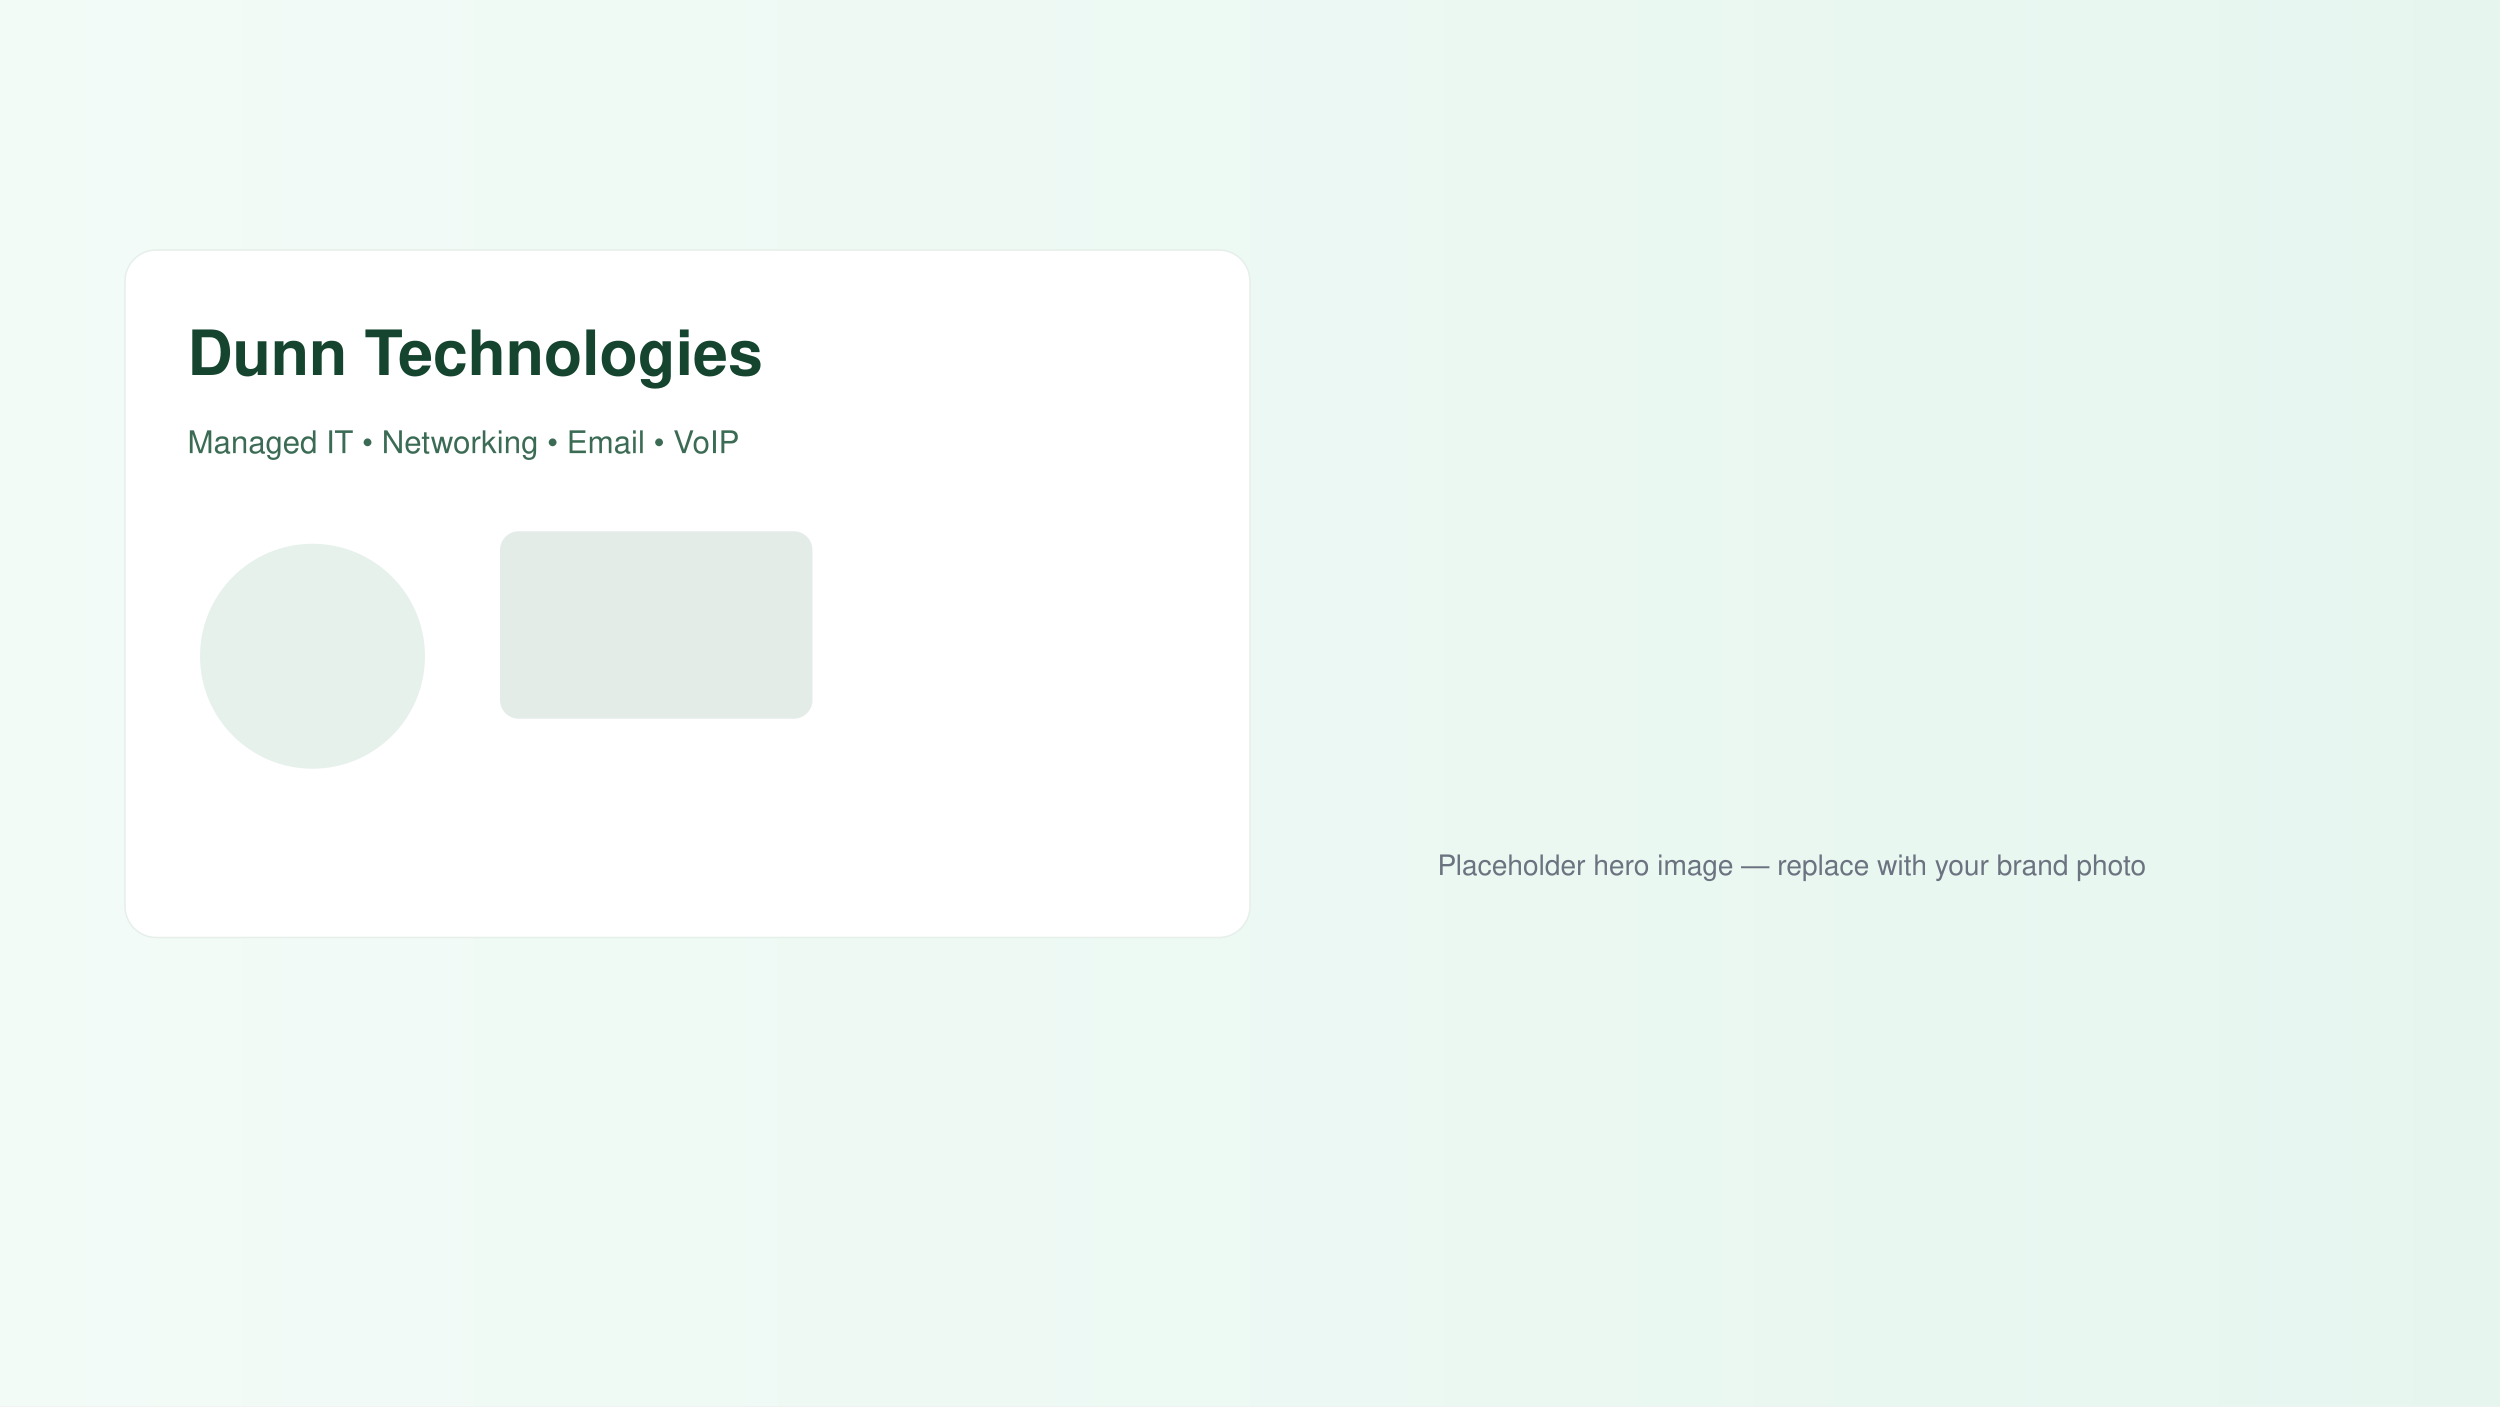
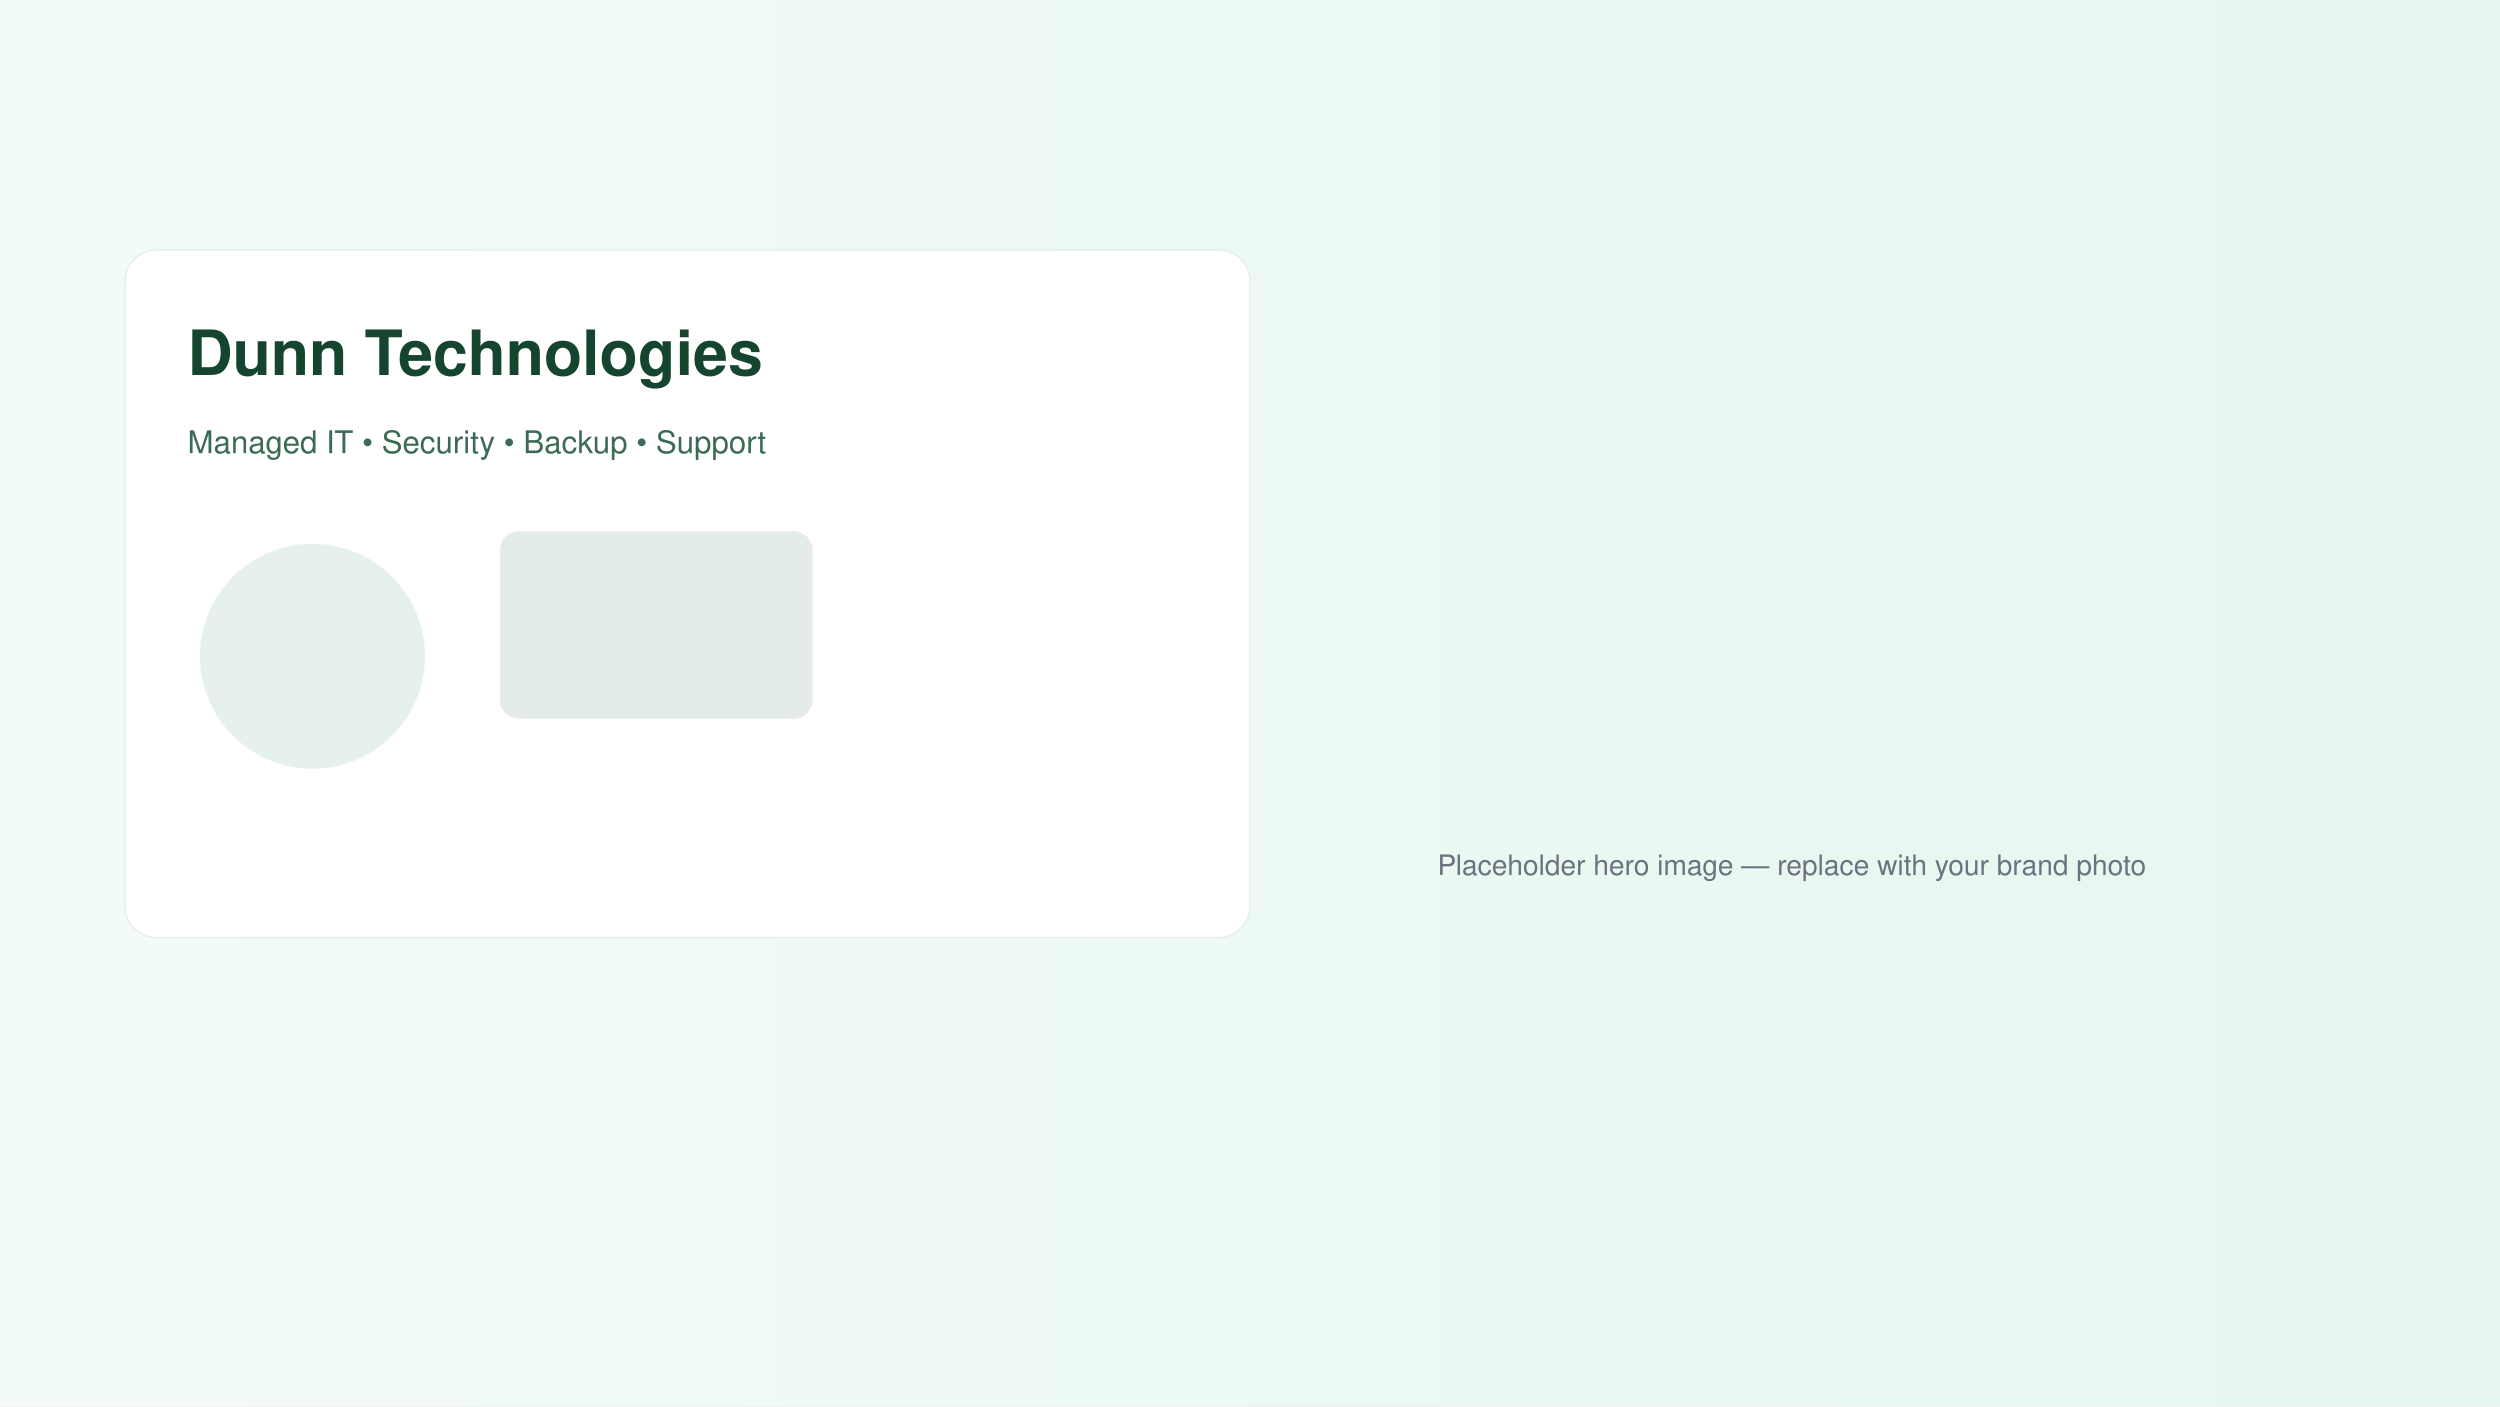
<svg xmlns="http://www.w3.org/2000/svg" width="1600" height="900" viewBox="0 0 1600 900">
  <defs>
    <linearGradient id="g" x1="0" x2="1">
      <stop offset="0" stop-color="#f3fbf7" />
      <stop offset="1" stop-color="#e6f6ef" />
    </linearGradient>
  </defs>
  <rect width="100%" height="100%" fill="url(#g)" />
  <g transform="translate(80,160)">
    <rect x="0" y="0" width="720" height="440" rx="20" fill="#fff" stroke="#e6efe9" />
    <text x="40" y="80" fill="#15442f" font-family="Helvetica, Arial, sans-serif" font-size="40" font-weight="700">Dunn Technologies</text>
-     <text x="40" y="130" fill="#3b6b54" font-family="Helvetica, Arial, sans-serif" font-size="20">Managed IT • Networking • Email • VoIP</text>
+     <text x="40" y="130" fill="#3b6b54" font-family="Helvetica, Arial, sans-serif" font-size="20">Managed IT • Security • Backup • Support</text>
    <g transform="translate(40,180)" fill="#2E8B57" opacity="0.12">
      <circle cx="80" cy="80" r="72" />
    </g>
    <g transform="translate(240,180)" fill="#1B5E3C" opacity="0.12">
      <rect x="0" y="0" width="200" height="120" rx="12" />
    </g>
  </g>
  <text x="920" y="560" fill="#6b7280" font-family="Helvetica, Arial, sans-serif" font-size="18">Placeholder hero image — replace with your brand photo</text>
</svg>
